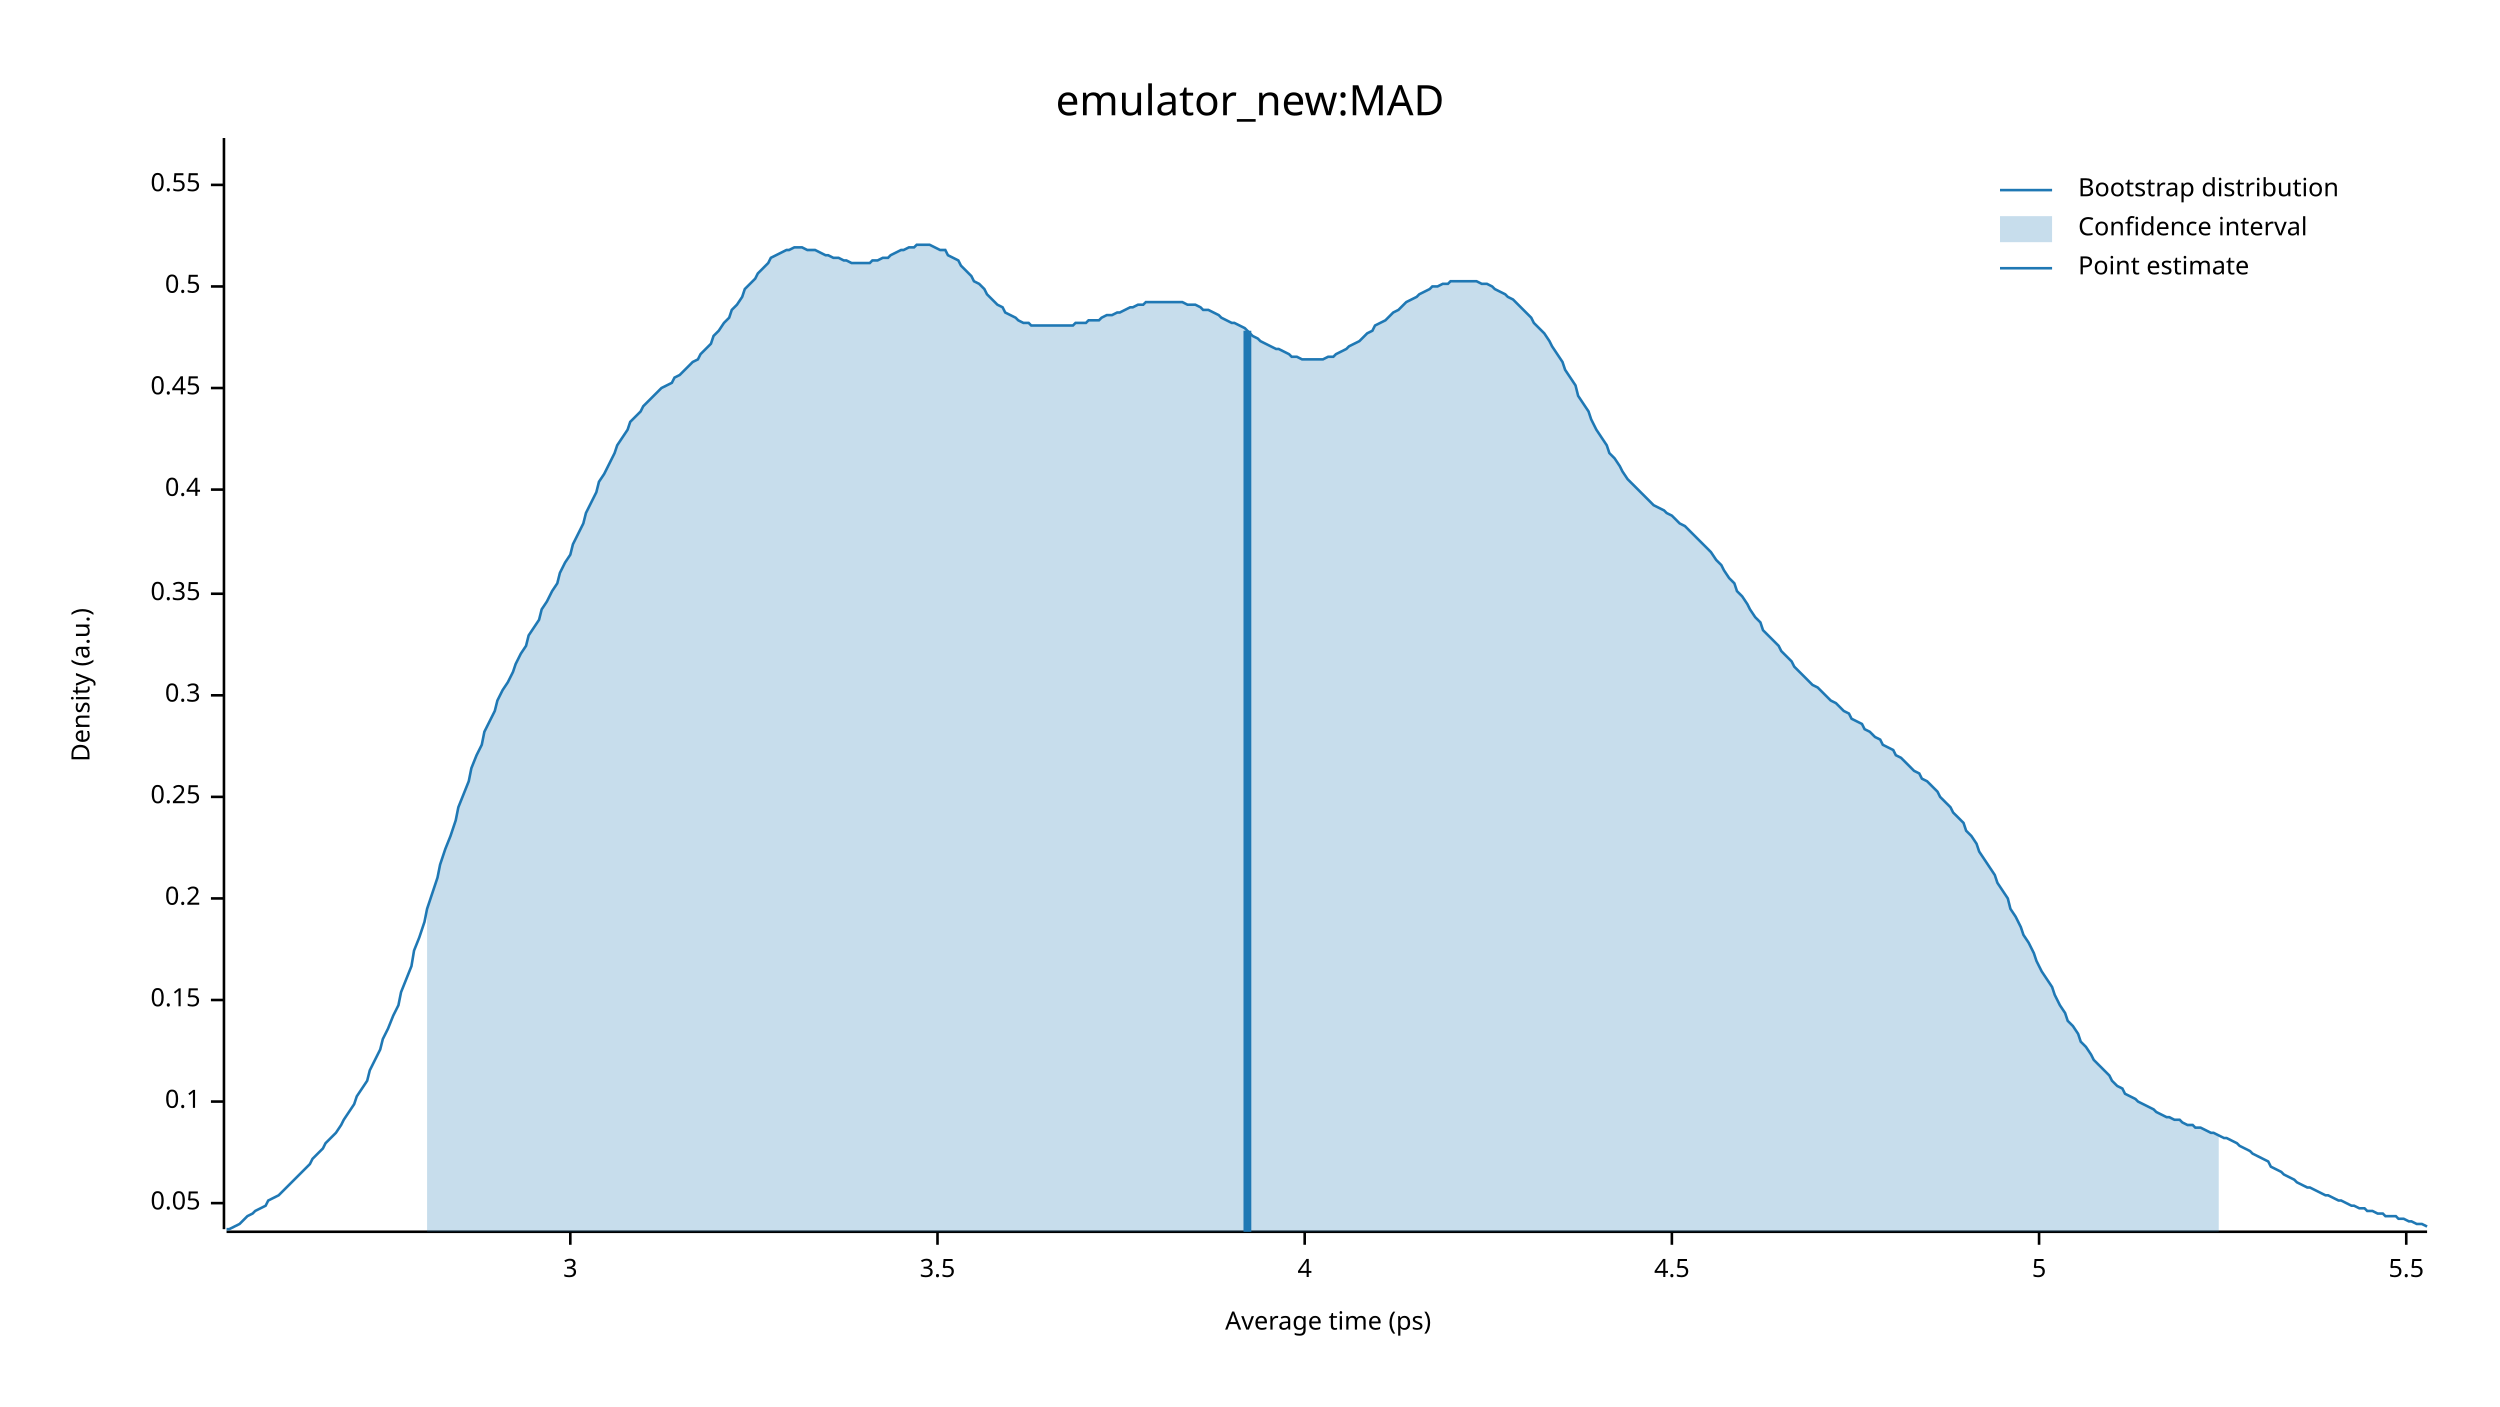
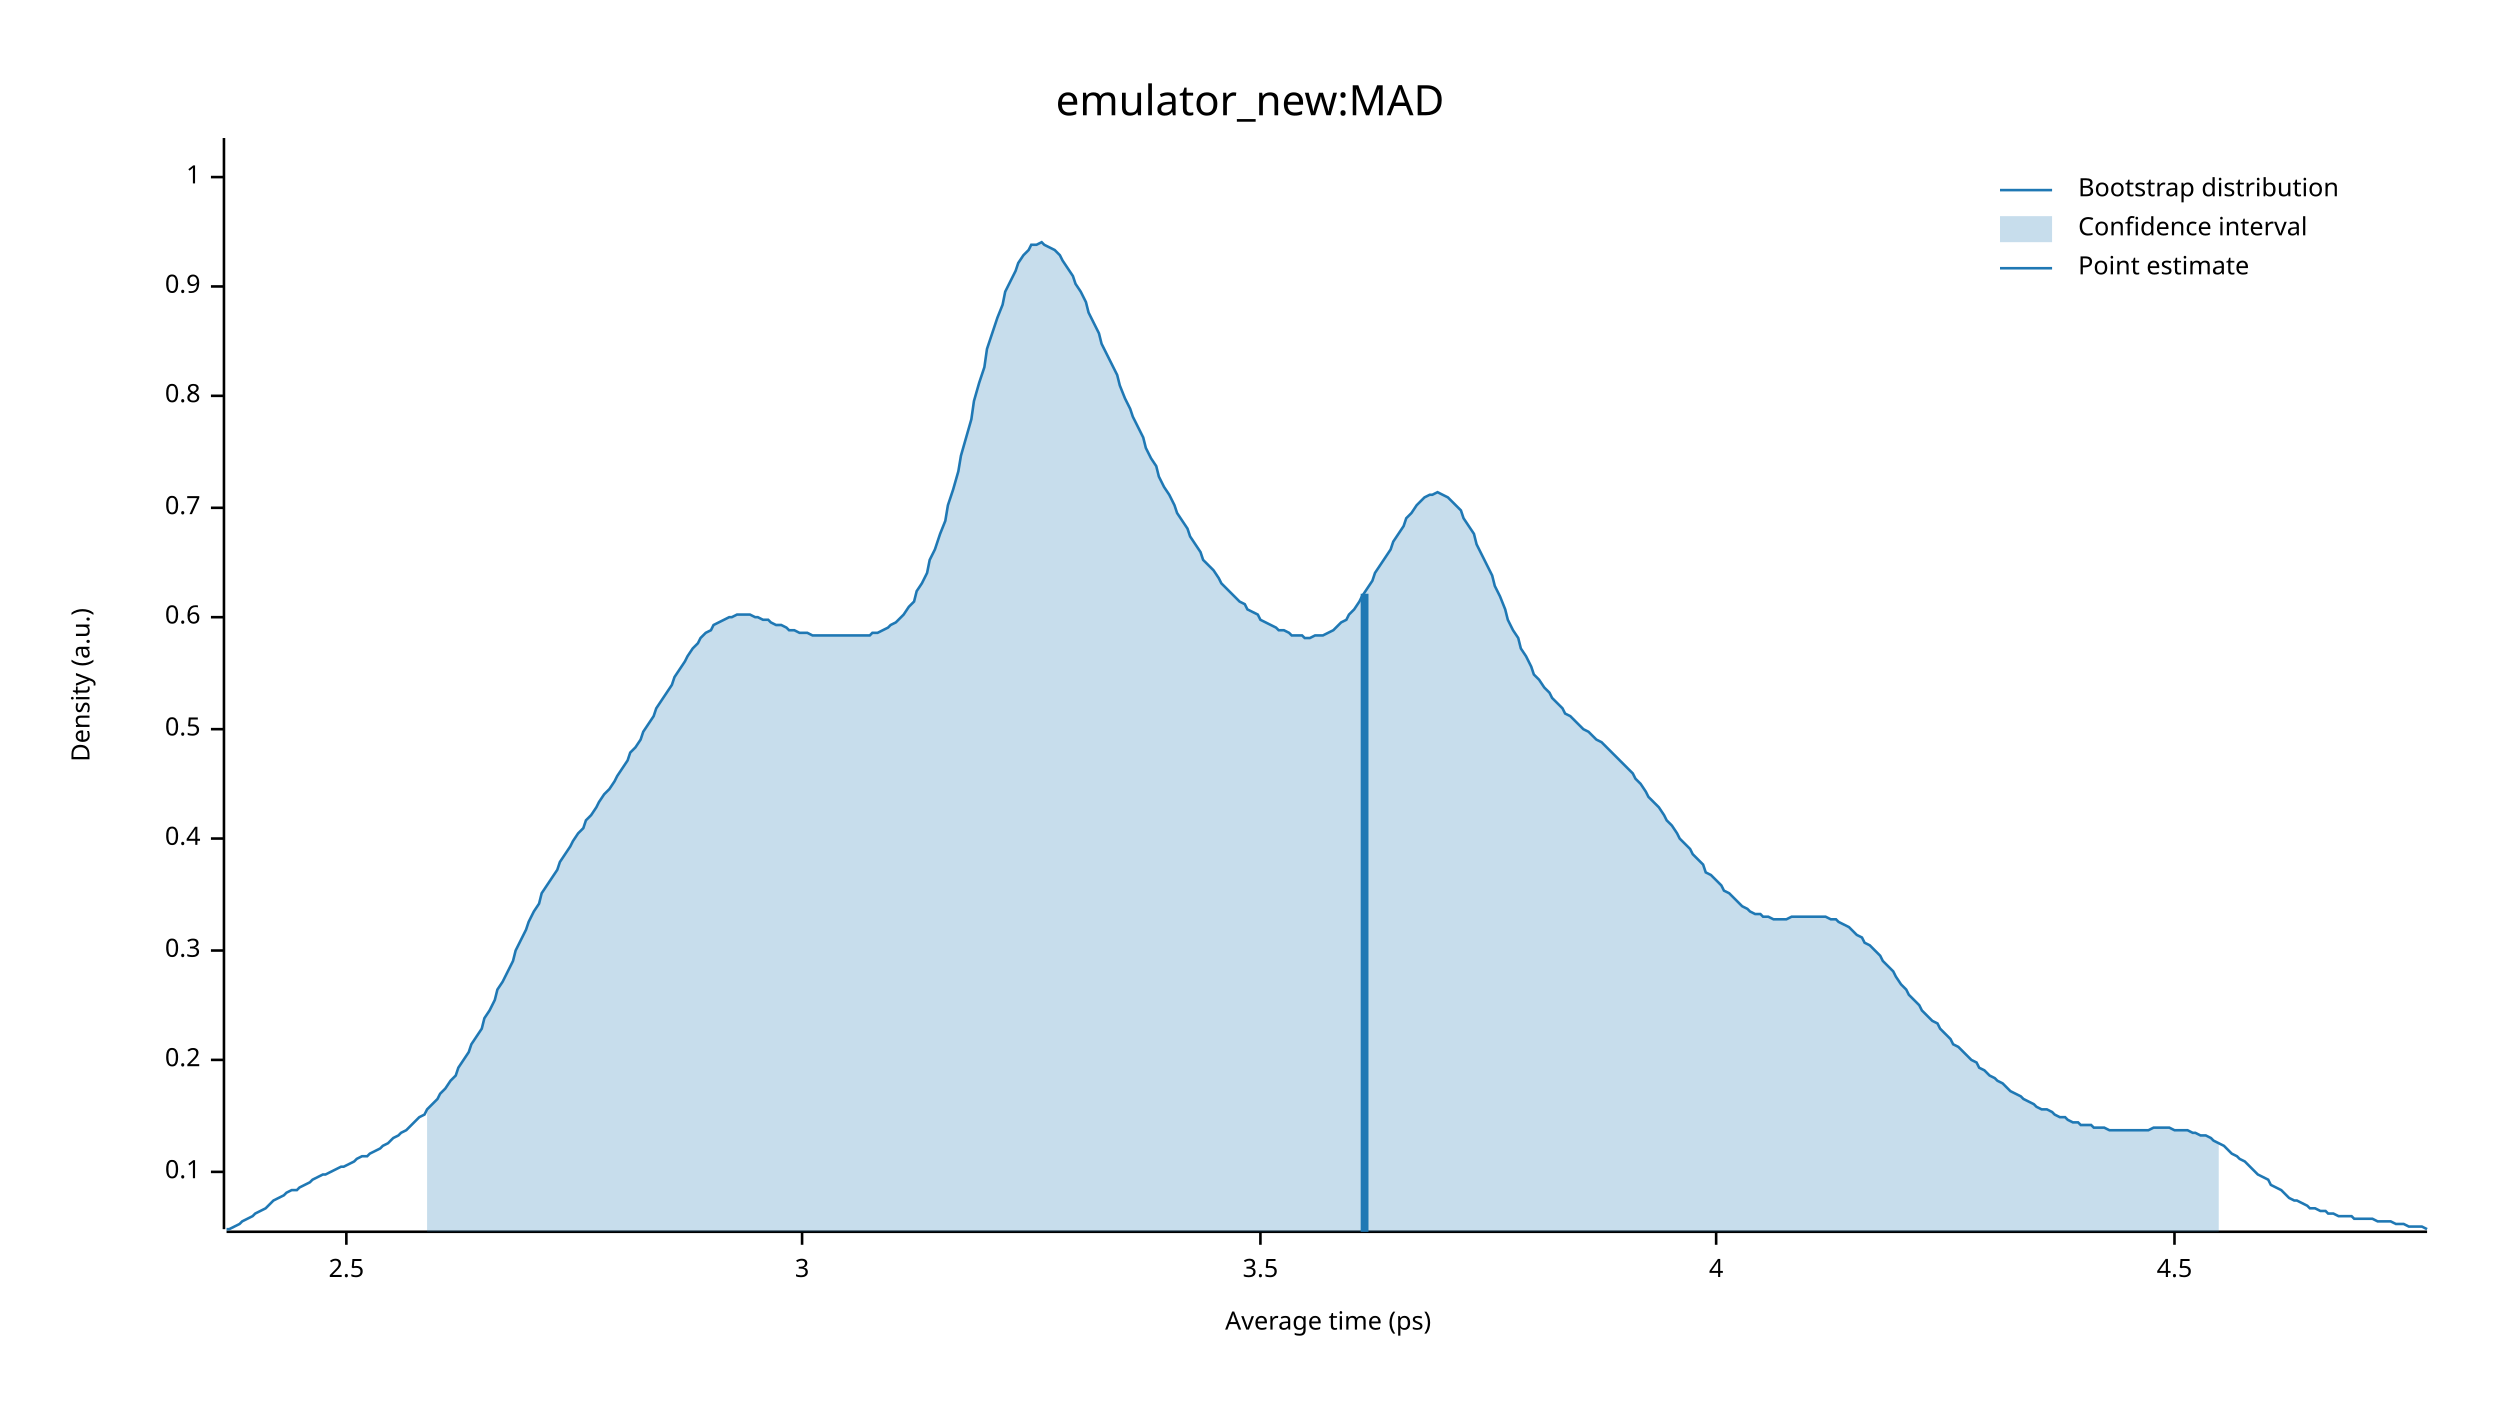
<svg xmlns="http://www.w3.org/2000/svg" width="960" height="540" viewBox="0 0 960 540">
  <text x="480" y="32" dy="0.76em" text-anchor="middle" font-family="sans-serif" font-size="16.129" opacity="1" fill="#000000">
emulator_new:MAD
</text>
  <text x="27" y="263" dy="0.76em" text-anchor="middle" font-family="sans-serif" font-size="9.677" opacity="1" fill="#000000" transform="rotate(270, 27, 263)">
Density (a.u.)
</text>
  <text x="510" y="513" dy="-0.5ex" text-anchor="middle" font-family="sans-serif" font-size="9.677" opacity="1" fill="#000000">
Average time (ps)
</text>
  <polyline fill="none" opacity="1" stroke="#000000" stroke-width="1" points="86,53 86,472 " />
-   <text x="77" y="462" dy="0.5ex" text-anchor="end" font-family="sans-serif" font-size="9.677" opacity="1" fill="#000000">
- 0.05
- </text>
-   <polyline fill="none" opacity="1" stroke="#000000" stroke-width="1" points="81,462 86,462 " />
-   <text x="77" y="423" dy="0.5ex" text-anchor="end" font-family="sans-serif" font-size="9.677" opacity="1" fill="#000000">
+   <text x="77" y="450" dy="0.5ex" text-anchor="end" font-family="sans-serif" font-size="9.677" opacity="1" fill="#000000">
0.1
</text>
-   <polyline fill="none" opacity="1" stroke="#000000" stroke-width="1" points="81,423 86,423 " />
-   <text x="77" y="384" dy="0.5ex" text-anchor="end" font-family="sans-serif" font-size="9.677" opacity="1" fill="#000000">
- 0.15
- </text>
-   <polyline fill="none" opacity="1" stroke="#000000" stroke-width="1" points="81,384 86,384 " />
-   <text x="77" y="345" dy="0.5ex" text-anchor="end" font-family="sans-serif" font-size="9.677" opacity="1" fill="#000000">
+   <polyline fill="none" opacity="1" stroke="#000000" stroke-width="1" points="81,450 86,450 " />
+   <text x="77" y="407" dy="0.5ex" text-anchor="end" font-family="sans-serif" font-size="9.677" opacity="1" fill="#000000">
0.2
</text>
-   <polyline fill="none" opacity="1" stroke="#000000" stroke-width="1" points="81,345 86,345 " />
-   <text x="77" y="306" dy="0.5ex" text-anchor="end" font-family="sans-serif" font-size="9.677" opacity="1" fill="#000000">
- 0.25
- </text>
-   <polyline fill="none" opacity="1" stroke="#000000" stroke-width="1" points="81,306 86,306 " />
-   <text x="77" y="267" dy="0.5ex" text-anchor="end" font-family="sans-serif" font-size="9.677" opacity="1" fill="#000000">
+   <polyline fill="none" opacity="1" stroke="#000000" stroke-width="1" points="81,407 86,407 " />
+   <text x="77" y="365" dy="0.5ex" text-anchor="end" font-family="sans-serif" font-size="9.677" opacity="1" fill="#000000">
0.3
</text>
-   <polyline fill="none" opacity="1" stroke="#000000" stroke-width="1" points="81,267 86,267 " />
-   <text x="77" y="228" dy="0.5ex" text-anchor="end" font-family="sans-serif" font-size="9.677" opacity="1" fill="#000000">
- 0.35
- </text>
-   <polyline fill="none" opacity="1" stroke="#000000" stroke-width="1" points="81,228 86,228 " />
-   <text x="77" y="188" dy="0.5ex" text-anchor="end" font-family="sans-serif" font-size="9.677" opacity="1" fill="#000000">
+   <polyline fill="none" opacity="1" stroke="#000000" stroke-width="1" points="81,365 86,365 " />
+   <text x="77" y="322" dy="0.5ex" text-anchor="end" font-family="sans-serif" font-size="9.677" opacity="1" fill="#000000">
0.4
</text>
-   <polyline fill="none" opacity="1" stroke="#000000" stroke-width="1" points="81,188 86,188 " />
-   <text x="77" y="149" dy="0.5ex" text-anchor="end" font-family="sans-serif" font-size="9.677" opacity="1" fill="#000000">
- 0.45
- </text>
-   <polyline fill="none" opacity="1" stroke="#000000" stroke-width="1" points="81,149 86,149 " />
-   <text x="77" y="110" dy="0.5ex" text-anchor="end" font-family="sans-serif" font-size="9.677" opacity="1" fill="#000000">
+   <polyline fill="none" opacity="1" stroke="#000000" stroke-width="1" points="81,322 86,322 " />
+   <text x="77" y="280" dy="0.5ex" text-anchor="end" font-family="sans-serif" font-size="9.677" opacity="1" fill="#000000">
0.5
</text>
+   <polyline fill="none" opacity="1" stroke="#000000" stroke-width="1" points="81,280 86,280 " />
+   <text x="77" y="237" dy="0.5ex" text-anchor="end" font-family="sans-serif" font-size="9.677" opacity="1" fill="#000000">
+ 0.6
+ </text>
+   <polyline fill="none" opacity="1" stroke="#000000" stroke-width="1" points="81,237 86,237 " />
+   <text x="77" y="195" dy="0.5ex" text-anchor="end" font-family="sans-serif" font-size="9.677" opacity="1" fill="#000000">
+ 0.7
+ </text>
+   <polyline fill="none" opacity="1" stroke="#000000" stroke-width="1" points="81,195 86,195 " />
+   <text x="77" y="152" dy="0.5ex" text-anchor="end" font-family="sans-serif" font-size="9.677" opacity="1" fill="#000000">
+ 0.8
+ </text>
+   <polyline fill="none" opacity="1" stroke="#000000" stroke-width="1" points="81,152 86,152 " />
+   <text x="77" y="110" dy="0.5ex" text-anchor="end" font-family="sans-serif" font-size="9.677" opacity="1" fill="#000000">
+ 0.9
+ </text>
  <polyline fill="none" opacity="1" stroke="#000000" stroke-width="1" points="81,110 86,110 " />
-   <text x="77" y="71" dy="0.5ex" text-anchor="end" font-family="sans-serif" font-size="9.677" opacity="1" fill="#000000">
- 0.55
+   <text x="77" y="68" dy="0.5ex" text-anchor="end" font-family="sans-serif" font-size="9.677" opacity="1" fill="#000000">
+ 1
</text>
-   <polyline fill="none" opacity="1" stroke="#000000" stroke-width="1" points="81,71 86,71 " />
+   <polyline fill="none" opacity="1" stroke="#000000" stroke-width="1" points="81,68 86,68 " />
  <polyline fill="none" opacity="1" stroke="#000000" stroke-width="1" points="87,473 932,473 " />
-   <text x="219" y="483" dy="0.76em" text-anchor="middle" font-family="sans-serif" font-size="9.677" opacity="1" fill="#000000">
+   <text x="133" y="483" dy="0.76em" text-anchor="middle" font-family="sans-serif" font-size="9.677" opacity="1" fill="#000000">
+ 2.5
+ </text>
+   <polyline fill="none" opacity="1" stroke="#000000" stroke-width="1" points="133,473 133,478 " />
+   <text x="308" y="483" dy="0.76em" text-anchor="middle" font-family="sans-serif" font-size="9.677" opacity="1" fill="#000000">
3
</text>
-   <polyline fill="none" opacity="1" stroke="#000000" stroke-width="1" points="219,473 219,478 " />
-   <text x="360" y="483" dy="0.76em" text-anchor="middle" font-family="sans-serif" font-size="9.677" opacity="1" fill="#000000">
+   <polyline fill="none" opacity="1" stroke="#000000" stroke-width="1" points="308,473 308,478 " />
+   <text x="484" y="483" dy="0.76em" text-anchor="middle" font-family="sans-serif" font-size="9.677" opacity="1" fill="#000000">
3.5
</text>
-   <polyline fill="none" opacity="1" stroke="#000000" stroke-width="1" points="360,473 360,478 " />
-   <text x="501" y="483" dy="0.76em" text-anchor="middle" font-family="sans-serif" font-size="9.677" opacity="1" fill="#000000">
+   <polyline fill="none" opacity="1" stroke="#000000" stroke-width="1" points="484,473 484,478 " />
+   <text x="659" y="483" dy="0.76em" text-anchor="middle" font-family="sans-serif" font-size="9.677" opacity="1" fill="#000000">
4
</text>
-   <polyline fill="none" opacity="1" stroke="#000000" stroke-width="1" points="501,473 501,478 " />
-   <text x="642" y="483" dy="0.76em" text-anchor="middle" font-family="sans-serif" font-size="9.677" opacity="1" fill="#000000">
+   <polyline fill="none" opacity="1" stroke="#000000" stroke-width="1" points="659,473 659,478 " />
+   <text x="835" y="483" dy="0.76em" text-anchor="middle" font-family="sans-serif" font-size="9.677" opacity="1" fill="#000000">
4.5
</text>
-   <polyline fill="none" opacity="1" stroke="#000000" stroke-width="1" points="642,473 642,478 " />
-   <text x="783" y="483" dy="0.76em" text-anchor="middle" font-family="sans-serif" font-size="9.677" opacity="1" fill="#000000">
- 5
- </text>
-   <polyline fill="none" opacity="1" stroke="#000000" stroke-width="1" points="783,473 783,478 " />
-   <text x="924" y="483" dy="0.76em" text-anchor="middle" font-family="sans-serif" font-size="9.677" opacity="1" fill="#000000">
- 5.5
- </text>
-   <polyline fill="none" opacity="1" stroke="#000000" stroke-width="1" points="924,473 924,478 " />
-   <polyline fill="none" opacity="1" stroke="#1F78B4" stroke-width="1" points="87,472 88,472 90,471 92,470 93,469 95,467 97,466 98,465 100,464 102,463 103,461 105,460 107,459 109,457 110,456 112,454 114,452 115,451 117,449 119,447 120,445 122,443 124,441 125,439 127,437 129,435 131,432 132,430 134,427 136,424 137,421 139,418 141,415 142,411 144,407 146,403 147,399 149,395 151,390 153,386 154,381 156,376 158,371 159,365 161,360 163,354 164,349 166,343 168,337 169,332 171,326 173,321 175,315 176,310 178,305 180,300 181,295 183,290 185,286 186,281 188,277 190,273 191,269 193,265 195,262 197,258 198,255 200,251 202,248 203,244 205,241 207,238 208,234 210,231 212,227 214,224 215,220 217,216 219,213 220,209 222,205 224,201 225,197 227,193 229,189 230,185 232,182 234,178 236,174 237,171 239,168 241,165 242,162 244,160 246,158 247,156 249,154 251,152 252,151 254,149 256,148 258,147 259,145 261,144 263,142 264,141 266,139 268,138 269,136 271,134 273,132 274,129 276,127 278,124 280,122 281,119 283,117 285,114 286,111 288,109 290,107 291,105 293,103 295,101 296,99 298,98 300,97 302,96 303,96 305,95 307,95 308,95 310,96 312,96 313,96 315,97 317,98 318,98 320,99 322,99 324,100 325,100 327,101 329,101 330,101 332,101 334,101 335,100 337,100 339,99 341,99 342,98 344,97 346,96 347,96 349,95 351,95 352,94 354,94 356,94 357,94 359,95 361,96 363,96 364,98 366,99 368,100 369,102 371,104 373,106 374,108 376,109 378,111 379,113 381,115 383,117 385,118 386,120 388,121 390,122 391,123 393,124 395,124 396,125 398,125 400,125 401,125 403,125 405,125 407,125 408,125 410,125 412,125 413,124 415,124 417,124 418,123 420,123 422,123 423,122 425,121 427,121 429,120 430,120 432,119 434,118 435,118 437,117 439,117 440,116 442,116 444,116 445,116 447,116 449,116 451,116 452,116 454,116 456,117 457,117 459,117 461,118 462,119 464,119 466,120 468,121 469,122 471,123 473,124 474,124 476,125 478,126 479,127 481,129 483,130 484,131 486,132 488,133 490,134 491,134 493,135 495,136 496,137 498,137 500,138 501,138 503,138 505,138 506,138 508,138 510,137 512,137 513,136 515,135 517,134 518,133 520,132 522,131 523,130 525,128 527,127 528,125 530,124 532,123 534,121 535,120 537,119 539,117 540,116 542,115 544,114 545,113 547,112 549,111 550,110 552,110 554,109 556,109 557,108 559,108 561,108 562,108 564,108 566,108 567,108 569,109 571,109 573,110 574,111 576,112 578,113 579,114 581,115 583,117 584,118 586,120 588,122 589,124 591,126 593,128 595,131 596,133 598,136 600,139 601,142 603,145 605,148 606,152 608,155 610,158 611,161 613,165 615,168 617,171 618,174 620,176 622,179 623,181 625,184 627,186 628,187 630,189 632,191 633,192 635,194 637,195 639,196 640,197 642,198 644,200 645,201 647,202 649,204 650,205 652,207 654,209 655,210 657,212 659,215 661,217 662,219 664,222 666,224 667,227 669,229 671,232 672,234 674,237 676,239 677,242 679,244 681,246 683,248 684,250 686,252 688,254 689,256 691,258 693,260 694,261 696,263 698,264 700,266 701,267 703,269 705,270 706,271 708,273 710,274 711,276 713,277 715,278 716,280 718,281 720,283 722,284 723,286 725,287 727,288 728,290 730,291 732,293 733,294 735,296 737,297 738,299 740,300 742,302 744,304 745,306 747,308 749,310 750,312 752,314 754,316 755,319 757,321 759,324 760,327 762,330 764,333 766,336 767,339 769,342 771,345 772,349 774,352 776,356 777,359 779,362 781,366 782,369 784,373 786,376 788,379 789,382 791,386 793,389 794,392 796,394 798,397 799,400 801,402 803,405 804,407 806,409 808,411 810,413 811,415 813,417 815,418 816,420 818,421 820,422 821,423 823,424 825,425 827,426 828,427 830,428 832,429 833,429 835,430 837,430 838,431 840,432 842,432 843,433 845,433 847,434 849,435 850,435 852,436 854,437 855,437 857,438 859,439 860,440 862,441 864,442 865,443 867,444 869,445 871,446 872,448 874,449 876,450 877,451 879,452 881,453 882,454 884,455 886,456 887,456 889,457 891,458 893,459 894,459 896,460 898,461 899,461 901,462 903,463 904,463 906,464 908,464 909,465 911,465 913,466 915,466 916,467 918,467 920,467 921,468 923,468 925,469 926,469 928,470 930,470 932,471 " />
-   <polygon opacity="0.25" fill="#1F78B4" points="164,349 166,343 168,337 169,332 171,326 173,321 175,315 176,310 178,305 180,300 181,295 183,290 185,286 186,281 188,277 190,273 191,269 193,265 195,262 197,258 198,255 200,251 202,248 203,244 205,241 207,238 208,234 210,231 212,227 214,224 215,220 217,216 219,213 220,209 222,205 224,201 225,197 227,193 229,189 230,185 232,182 234,178 236,174 237,171 239,168 241,165 242,162 244,160 246,158 247,156 249,154 251,152 252,151 254,149 256,148 258,147 259,145 261,144 263,142 264,141 266,139 268,138 269,136 271,134 273,132 274,129 276,127 278,124 280,122 281,119 283,117 285,114 286,111 288,109 290,107 291,105 293,103 295,101 296,99 298,98 300,97 302,96 303,96 305,95 307,95 308,95 310,96 312,96 313,96 315,97 317,98 318,98 320,99 322,99 324,100 325,100 327,101 329,101 330,101 332,101 334,101 335,100 337,100 339,99 341,99 342,98 344,97 346,96 347,96 349,95 351,95 352,94 354,94 356,94 357,94 359,95 361,96 363,96 364,98 366,99 368,100 369,102 371,104 373,106 374,108 376,109 378,111 379,113 381,115 383,117 385,118 386,120 388,121 390,122 391,123 393,124 395,124 396,125 398,125 400,125 401,125 403,125 405,125 407,125 408,125 410,125 412,125 413,124 415,124 417,124 418,123 420,123 422,123 423,122 425,121 427,121 429,120 430,120 432,119 434,118 435,118 437,117 439,117 440,116 442,116 444,116 445,116 447,116 449,116 451,116 452,116 454,116 456,117 457,117 459,117 461,118 462,119 464,119 466,120 468,121 469,122 471,123 473,124 474,124 476,125 478,126 479,127 481,129 483,130 484,131 486,132 488,133 490,134 491,134 493,135 495,136 496,137 498,137 500,138 501,138 503,138 505,138 506,138 508,138 510,137 512,137 513,136 515,135 517,134 518,133 520,132 522,131 523,130 525,128 527,127 528,125 530,124 532,123 534,121 535,120 537,119 539,117 540,116 542,115 544,114 545,113 547,112 549,111 550,110 552,110 554,109 556,109 557,108 559,108 561,108 562,108 564,108 566,108 567,108 569,109 571,109 573,110 574,111 576,112 578,113 579,114 581,115 583,117 584,118 586,120 588,122 589,124 591,126 593,128 595,131 596,133 598,136 600,139 601,142 603,145 605,148 606,152 608,155 610,158 611,161 613,165 615,168 617,171 618,174 620,176 622,179 623,181 625,184 627,186 628,187 630,189 632,191 633,192 635,194 637,195 639,196 640,197 642,198 644,200 645,201 647,202 649,204 650,205 652,207 654,209 655,210 657,212 659,215 661,217 662,219 664,222 666,224 667,227 669,229 671,232 672,234 674,237 676,239 677,242 679,244 681,246 683,248 684,250 686,252 688,254 689,256 691,258 693,260 694,261 696,263 698,264 700,266 701,267 703,269 705,270 706,271 708,273 710,274 711,276 713,277 715,278 716,280 718,281 720,283 722,284 723,286 725,287 727,288 728,290 730,291 732,293 733,294 735,296 737,297 738,299 740,300 742,302 744,304 745,306 747,308 749,310 750,312 752,314 754,316 755,319 757,321 759,324 760,327 762,330 764,333 766,336 767,339 769,342 771,345 772,349 774,352 776,356 777,359 779,362 781,366 782,369 784,373 786,376 788,379 789,382 791,386 793,389 794,392 796,394 798,397 799,400 801,402 803,405 804,407 806,409 808,411 810,413 811,415 813,417 815,418 816,420 818,421 820,422 821,423 823,424 825,425 827,426 828,427 830,428 832,429 833,429 835,430 837,430 838,431 840,432 842,432 843,433 845,433 847,434 849,435 850,435 852,436 852,473 164,473 " />
-   <polyline fill="none" opacity="1" stroke="#1F78B4" stroke-width="3" points="479,473 479,127 " />
+   <polyline fill="none" opacity="1" stroke="#000000" stroke-width="1" points="835,473 835,478 " />
+   <polyline fill="none" opacity="1" stroke="#1F78B4" stroke-width="1" points="87,472 88,472 90,471 92,470 93,469 95,468 97,467 98,466 100,465 102,464 103,463 105,461 107,460 109,459 110,458 112,457 114,457 115,456 117,455 119,454 120,453 122,452 124,451 125,451 127,450 129,449 131,448 132,448 134,447 136,446 137,445 139,444 141,444 142,443 144,442 146,441 147,440 149,439 151,437 153,436 154,435 156,434 158,432 159,431 161,429 163,428 164,426 166,424 168,422 169,420 171,418 173,415 175,413 176,410 178,407 180,404 181,401 183,398 185,395 186,391 188,388 190,384 191,380 193,377 195,373 197,369 198,365 200,361 202,357 203,354 205,350 207,347 208,343 210,340 212,337 214,334 215,331 217,328 219,325 220,323 222,320 224,318 225,315 227,313 229,310 230,308 232,305 234,303 236,300 237,298 239,295 241,292 242,289 244,287 246,284 247,281 249,278 251,275 252,272 254,269 256,266 258,263 259,260 261,257 263,254 264,252 266,249 268,247 269,245 271,243 273,242 274,240 276,239 278,238 280,237 281,237 283,236 285,236 286,236 288,236 290,237 291,237 293,238 295,238 296,239 298,240 300,240 302,241 303,242 305,242 307,243 308,243 310,243 312,244 313,244 315,244 317,244 318,244 320,244 322,244 324,244 325,244 327,244 329,244 330,244 332,244 334,244 335,243 337,243 339,242 341,241 342,240 344,239 346,237 347,236 349,233 351,231 352,227 354,224 356,220 357,215 359,211 361,205 363,200 364,194 366,188 368,181 369,175 371,168 373,161 374,154 376,147 378,141 379,134 381,128 383,122 385,117 386,112 388,108 390,104 391,101 393,98 395,96 396,94 398,94 400,93 401,94 403,95 405,96 407,98 408,100 410,103 412,106 413,109 415,112 417,116 418,120 420,124 422,128 423,132 425,136 427,140 429,144 430,148 432,153 434,157 435,160 437,164 439,168 440,172 442,176 444,179 445,183 447,187 449,190 451,194 452,197 454,200 456,203 457,206 459,209 461,212 462,215 464,217 466,219 468,222 469,224 471,226 473,228 474,229 476,231 478,232 479,234 481,235 483,236 484,238 486,239 488,240 490,241 491,242 493,242 495,243 496,244 498,244 500,244 501,245 503,245 505,244 506,244 508,244 510,243 512,242 513,241 515,239 517,238 518,236 520,234 522,231 523,229 525,226 527,223 528,220 530,217 532,214 534,211 535,208 537,205 539,202 540,199 542,197 544,194 545,193 547,191 549,190 550,190 552,189 554,190 556,191 557,192 559,194 561,196 562,199 564,202 566,205 567,209 569,213 571,217 573,221 574,225 576,229 578,234 579,238 581,242 583,245 584,249 586,252 588,256 589,259 591,261 593,264 595,266 596,268 598,270 600,272 601,274 603,275 605,277 606,278 608,280 610,281 611,282 613,284 615,285 617,287 618,288 620,290 622,292 623,293 625,295 627,297 628,299 630,301 632,304 633,306 635,308 637,310 639,313 640,315 642,317 644,320 645,322 647,324 649,326 650,328 652,330 654,332 655,335 657,336 659,338 661,340 662,342 664,343 666,345 667,346 669,348 671,349 672,350 674,351 676,351 677,352 679,352 681,353 683,353 684,353 686,353 688,352 689,352 691,352 693,352 694,352 696,352 698,352 700,352 701,352 703,353 705,353 706,354 708,355 710,356 711,357 713,359 715,360 716,362 718,363 720,365 722,367 723,369 725,371 727,373 728,375 730,378 732,380 733,382 735,384 737,386 738,388 740,390 742,392 744,393 745,395 747,397 749,399 750,401 752,402 754,404 755,405 757,407 759,408 760,410 762,411 764,413 766,414 767,415 769,416 771,418 772,419 774,420 776,421 777,422 779,423 781,424 782,425 784,426 786,426 788,427 789,428 791,429 793,429 794,430 796,431 798,431 799,432 801,432 803,432 804,433 806,433 808,433 810,434 811,434 813,434 815,434 816,434 818,434 820,434 821,434 823,434 825,434 827,433 828,433 830,433 832,433 833,433 835,434 837,434 838,434 840,434 842,435 843,435 845,436 847,436 849,437 850,438 852,439 854,440 855,441 857,443 859,444 860,445 862,446 864,448 865,449 867,451 869,452 871,453 872,455 874,456 876,457 877,458 879,460 881,461 882,461 884,462 886,463 887,464 889,464 891,465 893,465 894,466 896,466 898,467 899,467 901,467 903,467 904,468 906,468 908,468 909,468 911,468 913,469 915,469 916,469 918,469 920,470 921,470 923,470 925,471 926,471 928,471 930,471 932,472 " />
+   <polygon opacity="0.25" fill="#1F78B4" points="164,426 166,424 168,422 169,420 171,418 173,415 175,413 176,410 178,407 180,404 181,401 183,398 185,395 186,391 188,388 190,384 191,380 193,377 195,373 197,369 198,365 200,361 202,357 203,354 205,350 207,347 208,343 210,340 212,337 214,334 215,331 217,328 219,325 220,323 222,320 224,318 225,315 227,313 229,310 230,308 232,305 234,303 236,300 237,298 239,295 241,292 242,289 244,287 246,284 247,281 249,278 251,275 252,272 254,269 256,266 258,263 259,260 261,257 263,254 264,252 266,249 268,247 269,245 271,243 273,242 274,240 276,239 278,238 280,237 281,237 283,236 285,236 286,236 288,236 290,237 291,237 293,238 295,238 296,239 298,240 300,240 302,241 303,242 305,242 307,243 308,243 310,243 312,244 313,244 315,244 317,244 318,244 320,244 322,244 324,244 325,244 327,244 329,244 330,244 332,244 334,244 335,243 337,243 339,242 341,241 342,240 344,239 346,237 347,236 349,233 351,231 352,227 354,224 356,220 357,215 359,211 361,205 363,200 364,194 366,188 368,181 369,175 371,168 373,161 374,154 376,147 378,141 379,134 381,128 383,122 385,117 386,112 388,108 390,104 391,101 393,98 395,96 396,94 398,94 400,93 401,94 403,95 405,96 407,98 408,100 410,103 412,106 413,109 415,112 417,116 418,120 420,124 422,128 423,132 425,136 427,140 429,144 430,148 432,153 434,157 435,160 437,164 439,168 440,172 442,176 444,179 445,183 447,187 449,190 451,194 452,197 454,200 456,203 457,206 459,209 461,212 462,215 464,217 466,219 468,222 469,224 471,226 473,228 474,229 476,231 478,232 479,234 481,235 483,236 484,238 486,239 488,240 490,241 491,242 493,242 495,243 496,244 498,244 500,244 501,245 503,245 505,244 506,244 508,244 510,243 512,242 513,241 515,239 517,238 518,236 520,234 522,231 523,229 525,226 527,223 528,220 530,217 532,214 534,211 535,208 537,205 539,202 540,199 542,197 544,194 545,193 547,191 549,190 550,190 552,189 554,190 556,191 557,192 559,194 561,196 562,199 564,202 566,205 567,209 569,213 571,217 573,221 574,225 576,229 578,234 579,238 581,242 583,245 584,249 586,252 588,256 589,259 591,261 593,264 595,266 596,268 598,270 600,272 601,274 603,275 605,277 606,278 608,280 610,281 611,282 613,284 615,285 617,287 618,288 620,290 622,292 623,293 625,295 627,297 628,299 630,301 632,304 633,306 635,308 637,310 639,313 640,315 642,317 644,320 645,322 647,324 649,326 650,328 652,330 654,332 655,335 657,336 659,338 661,340 662,342 664,343 666,345 667,346 669,348 671,349 672,350 674,351 676,351 677,352 679,352 681,353 683,353 684,353 686,353 688,352 689,352 691,352 693,352 694,352 696,352 698,352 700,352 701,352 703,353 705,353 706,354 708,355 710,356 711,357 713,359 715,360 716,362 718,363 720,365 722,367 723,369 725,371 727,373 728,375 730,378 732,380 733,382 735,384 737,386 738,388 740,390 742,392 744,393 745,395 747,397 749,399 750,401 752,402 754,404 755,405 757,407 759,408 760,410 762,411 764,413 766,414 767,415 769,416 771,418 772,419 774,420 776,421 777,422 779,423 781,424 782,425 784,426 786,426 788,427 789,428 791,429 793,429 794,430 796,431 798,431 799,432 801,432 803,432 804,433 806,433 808,433 810,434 811,434 813,434 815,434 816,434 818,434 820,434 821,434 823,434 825,434 827,433 828,433 830,433 832,433 833,433 835,434 837,434 838,434 840,434 842,435 843,435 845,436 847,436 849,437 850,438 852,439 852,473 164,473 " />
+   <polyline fill="none" opacity="1" stroke="#1F78B4" stroke-width="3" points="524,473 524,228 " />
  <text x="798" y="68" dy="0.76em" text-anchor="start" font-family="sans-serif" font-size="9.677" opacity="1" fill="#000000">
Bootstrap distribution
</text>
  <text x="798" y="83" dy="0.76em" text-anchor="start" font-family="sans-serif" font-size="9.677" opacity="1" fill="#000000">
Confidence interval
</text>
  <text x="798" y="98" dy="0.76em" text-anchor="start" font-family="sans-serif" font-size="9.677" opacity="1" fill="#000000">
Point estimate
</text>
  <polyline fill="none" opacity="1" stroke="#1F78B4" stroke-width="1" points="768,73 788,73 " />
  <rect x="768" y="83" width="20" height="10" opacity="0.25" fill="#1F78B4" stroke="none" />
  <polyline fill="none" opacity="1" stroke="#1F78B4" stroke-width="1" points="768,103 788,103 " />
</svg>
